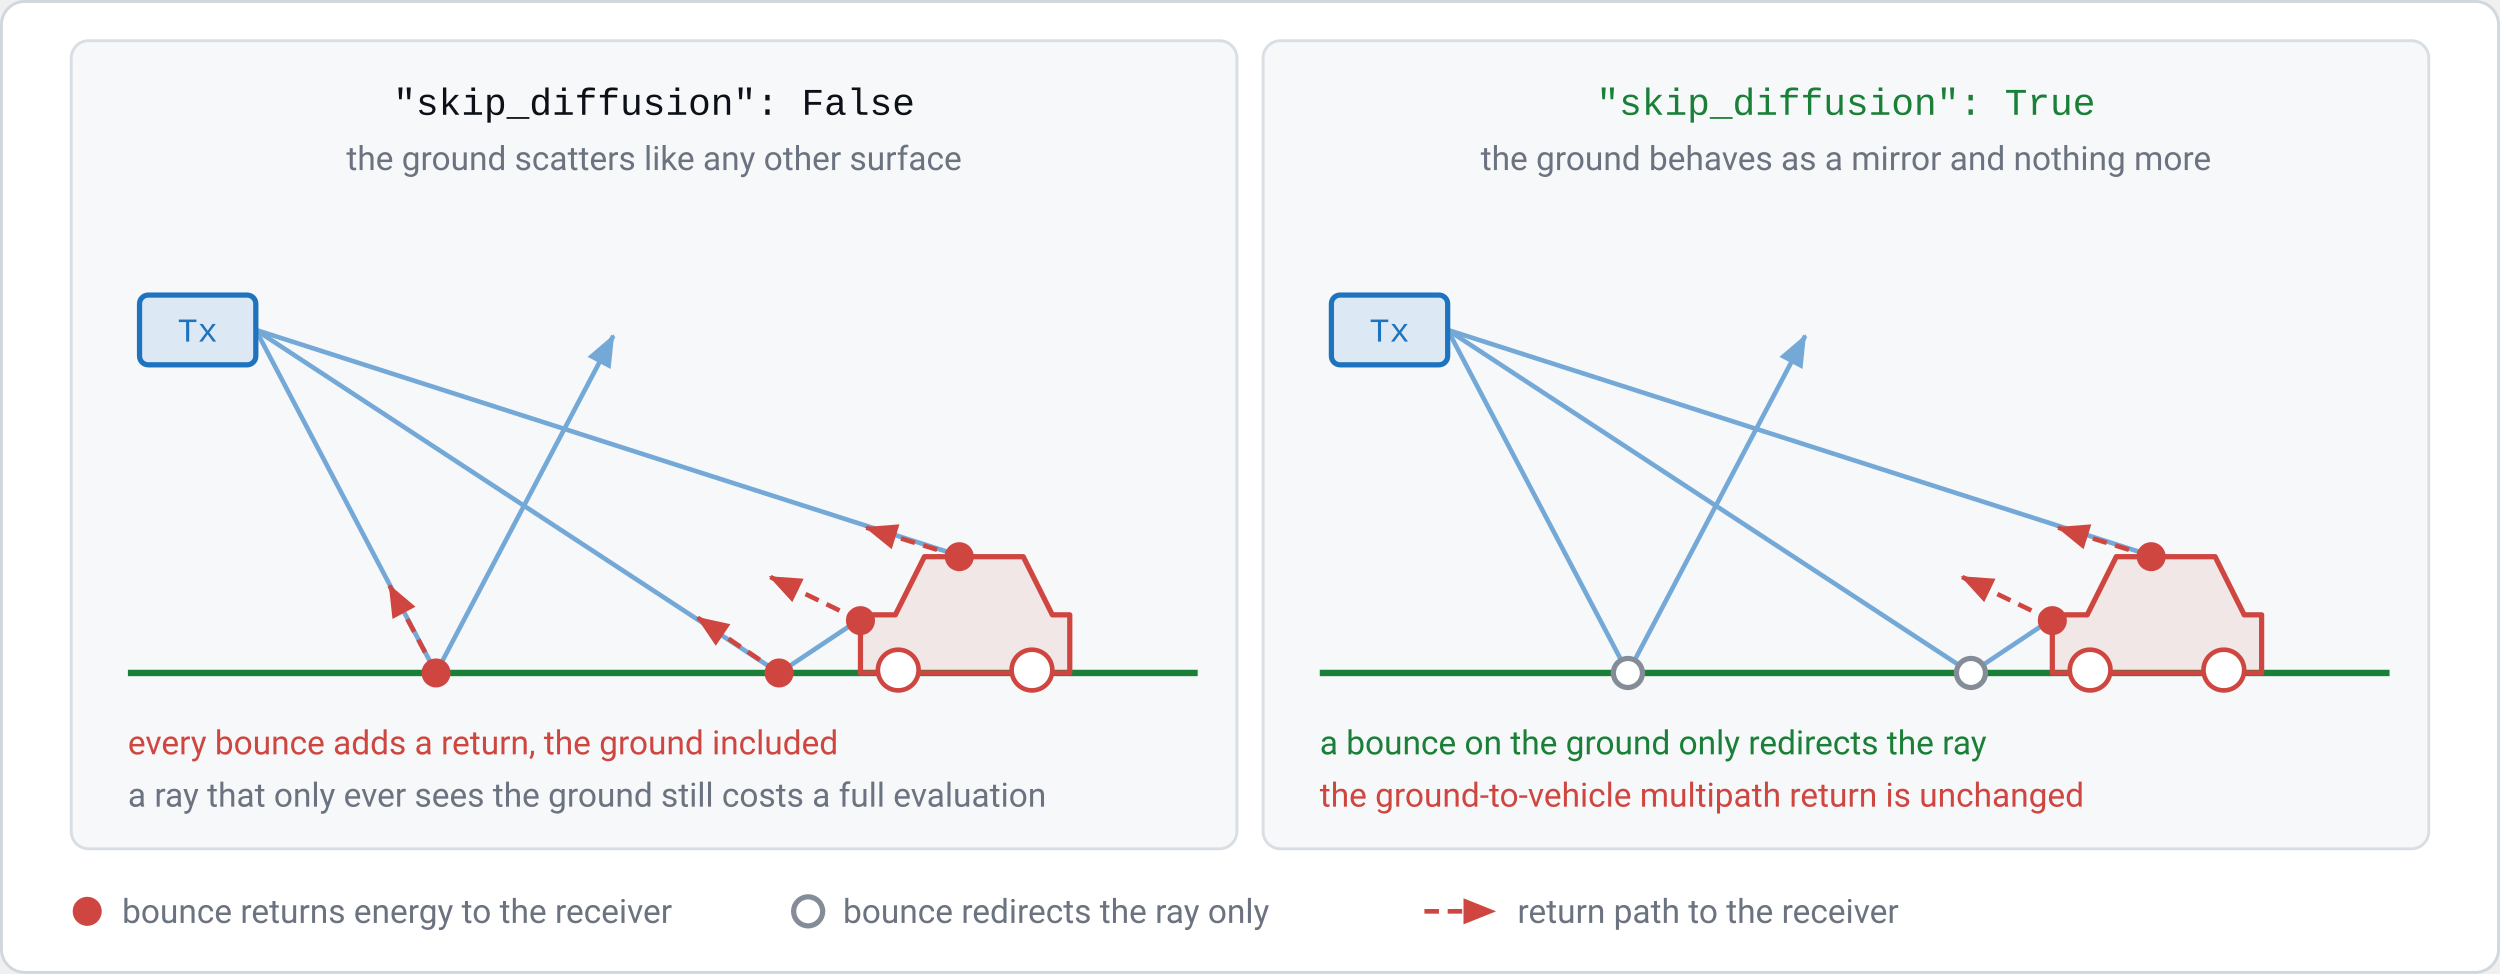
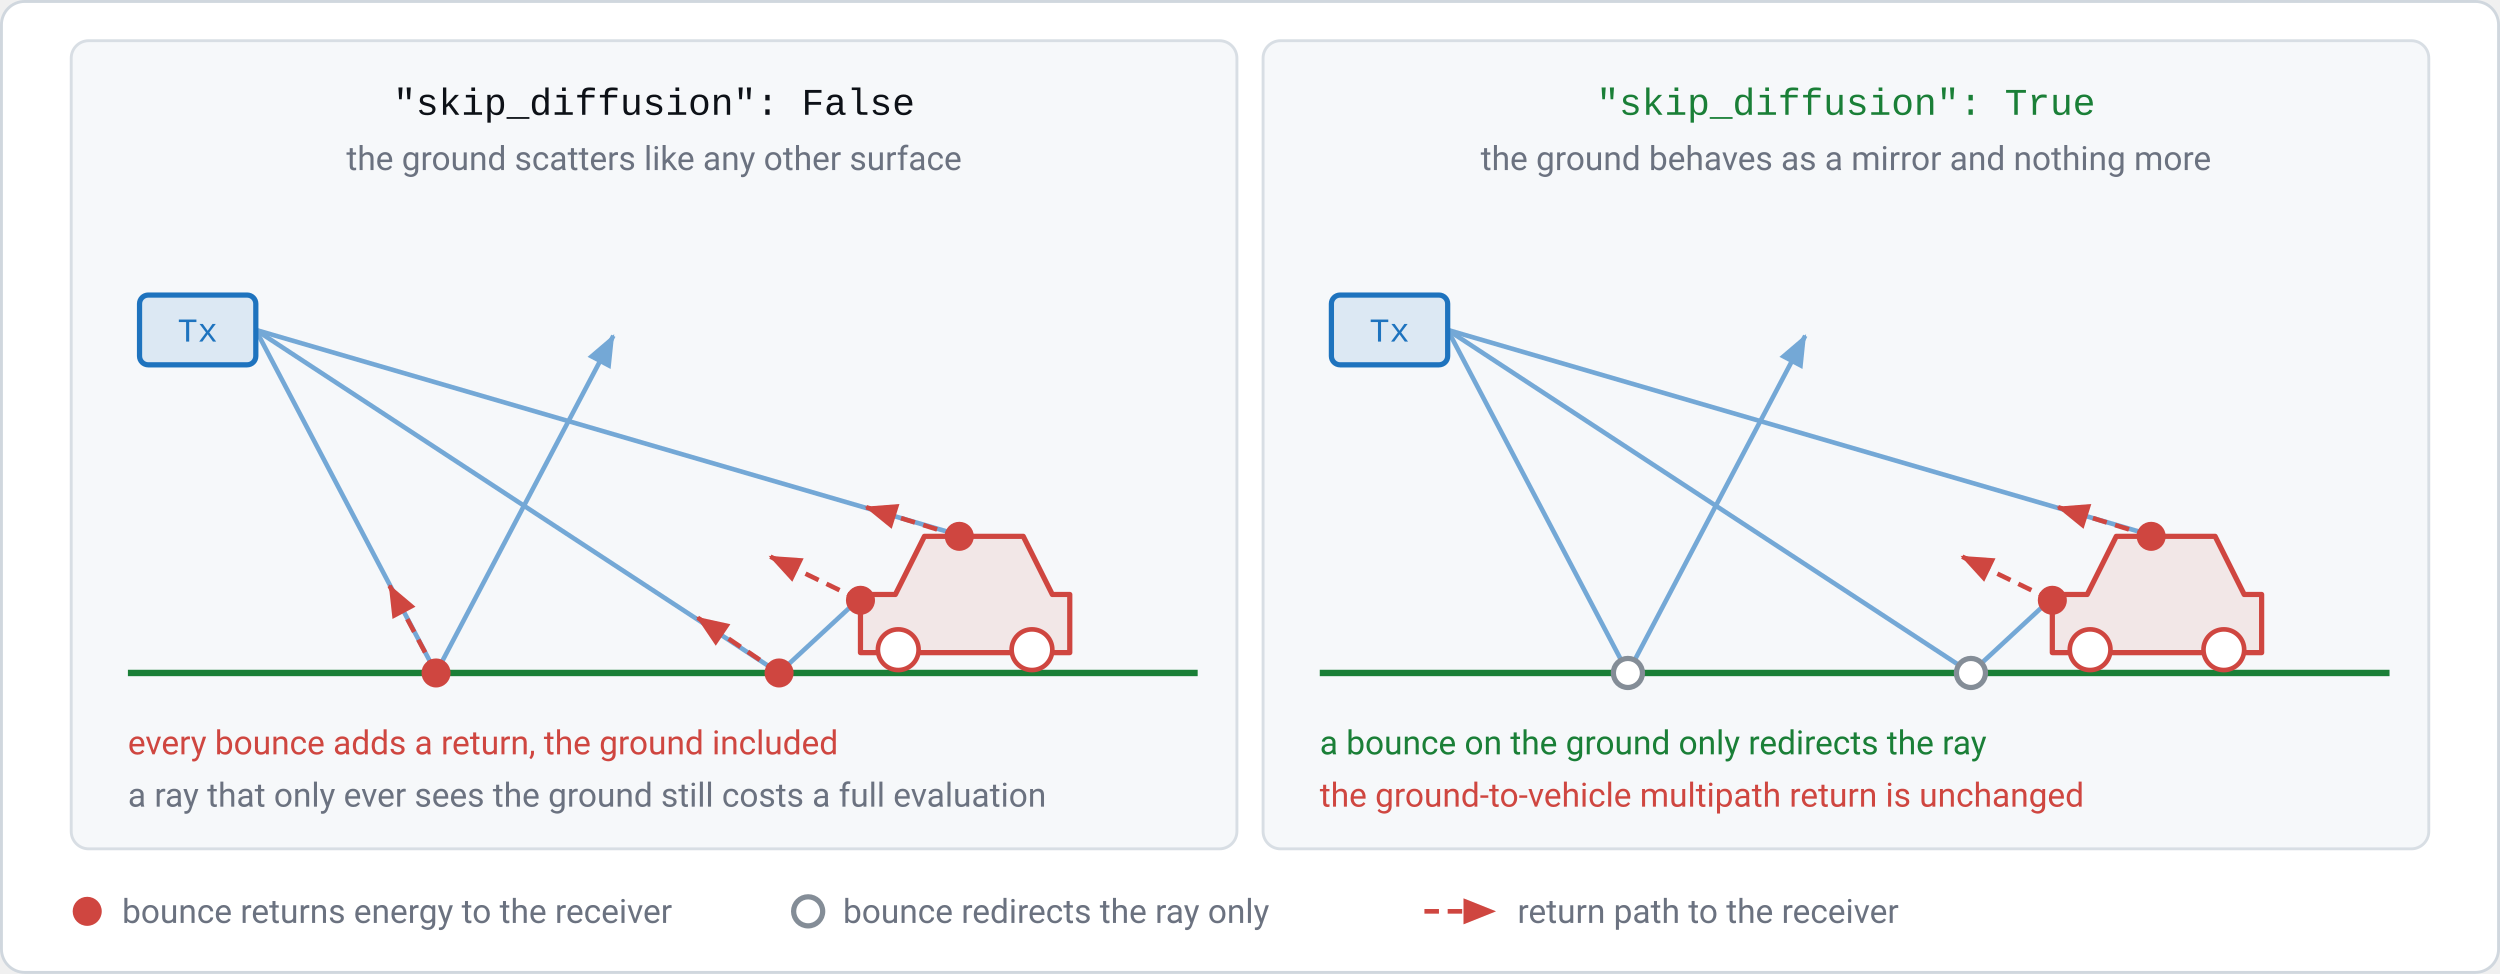
<svg xmlns="http://www.w3.org/2000/svg" viewBox="0 0 860 335" width="860" height="335" role="img" aria-label="Which bounces send energy back to the receiver, with and without skip_diffusion">
  <style>
    .bg    { fill:#ffffff; stroke:#d0d7de; stroke-width:1 }
    .panel { fill:#f6f8fa; stroke:#d8dee4; stroke-width:1 }
    .ttl   { font:600 17px 'IBM Plex Sans','Segoe UI',Roboto,Helvetica,Arial,sans-serif; fill:#0d1117 }
    .sub   { font:13px 'IBM Plex Sans','Segoe UI',Roboto,Helvetica,Arial,sans-serif; fill:#6b7280 }
    .lbl   { font:11.5px 'IBM Plex Sans','Segoe UI',Roboto,Helvetica,Arial,sans-serif; fill:#6b7280 }
    .cap   { font:12px 'IBM Plex Sans','Segoe UI',Roboto,Helvetica,Arial,sans-serif; fill:#6b7280 }
    .code  { font:13px 'IBM Plex Mono',Consolas,'Courier New',monospace }
    .mono  { font:11.5px 'IBM Plex Mono',Consolas,'Courier New',monospace }
    .env   { fill:#1a7f37 }
    .ray   { fill:#1e73be }
    .tgt   { fill:#cf4640 }
    .ink   { fill:#0d1117 }
  </style>
  <defs>
    <marker id="sArr" markerWidth="8" markerHeight="7" refX="6.6" refY="2.8" orient="auto">
      <path d="M0,0 L7,2.8 L0,5.6 z" fill="#1e73be" />
    </marker>
    <marker id="sRet" markerWidth="8" markerHeight="7" refX="6.6" refY="2.8" orient="auto">
      <path d="M0,0 L7,2.8 L0,5.6 z" fill="#cf4640" />
    </marker>
  </defs>
  <rect class="bg" x="0.5" y="0.5" width="859" height="334" rx="8" />
  <g id="fig" transform="translate(0,-58.5)">
    <rect class="panel" x="24.5" y="72.5" width="401" height="278" rx="6" />
    <text class="code ink" x="225" y="98" text-anchor="middle">"skip_diffusion": False</text>
    <text class="lbl" x="225" y="117" text-anchor="middle">the ground scatters like any other surface</text>
    <line x1="44" y1="290" x2="412" y2="290" stroke="#1a7f37" stroke-width="2.2" />
-     <path d="M296,290 L296,270 L308,270 L318,250 L352,250 L362,270 L368,270 L368,290 Z" fill="#cf4640" fill-opacity="0.10" stroke="#cf4640" stroke-width="1.8" stroke-linejoin="round" />
-     <circle cx="309" cy="289" r="7" fill="#ffffff" stroke="#cf4640" stroke-width="1.6" />
-     <circle cx="355" cy="289" r="7" fill="#ffffff" stroke="#cf4640" stroke-width="1.6" />
+     <path d="M296,283 L296,263 L308,263 L318,243 L352,243 L362,263 L368,263 L368,283 Z" fill="#cf4640" fill-opacity="0.10" stroke="#cf4640" stroke-width="1.8" stroke-linejoin="round" />
+     <circle cx="309" cy="282" r="7" fill="#ffffff" stroke="#cf4640" stroke-width="1.6" />
+     <circle cx="355" cy="282" r="7" fill="#ffffff" stroke="#cf4640" stroke-width="1.6" />
    <rect x="48" y="160" width="40" height="24" rx="3" fill="#1e73be" fill-opacity="0.12" stroke="#1e73be" stroke-width="1.8" />
    <text class="mono ray" x="68" y="176" text-anchor="middle">Tx</text>
    <g fill="none" stroke="#1e73be" stroke-width="1.6" opacity="0.6">
      <polyline points="88,172 150,290 211,174" marker-end="url(#sArr)" />
-       <line x1="88" y1="172" x2="328" y2="249" />
-       <polyline points="88,172 268,290 295,272" />
+       <line x1="88" y1="172" x2="328" y2="242" />
+       <polyline points="88,172 268,290 295,265" />
    </g>
    <g fill="none" stroke="#cf4640" stroke-width="1.6" stroke-dasharray="5 3">
      <line x1="150" y1="290" x2="134" y2="260" marker-end="url(#sRet)" />
      <line x1="268" y1="290" x2="240" y2="271" marker-end="url(#sRet)" />
-       <line x1="296" y1="272" x2="265" y2="257" marker-end="url(#sRet)" />
-       <line x1="330" y1="250" x2="298" y2="240" marker-end="url(#sRet)" />
+       <line x1="296" y1="265" x2="265" y2="250" marker-end="url(#sRet)" />
+       <line x1="330" y1="243" x2="298" y2="233" marker-end="url(#sRet)" />
    </g>
    <g fill="#cf4640">
      <circle cx="150" cy="290" r="5" />
-       <circle cx="330" cy="250" r="5" />
+       <circle cx="330" cy="243" r="5" />
      <circle cx="268" cy="290" r="5" />
-       <circle cx="296" cy="272" r="5" />
+       <circle cx="296" cy="265" r="5" />
    </g>
    <text class="lbl tgt" x="44" y="318">every bounce adds a return, the ground included</text>
    <text class="lbl" x="44" y="336">a ray that only ever sees the ground still costs a full evaluation</text>
    <rect class="panel" x="434.5" y="72.5" width="401" height="278" rx="6" />
    <text class="code env" x="635" y="98" text-anchor="middle">"skip_diffusion": True</text>
    <text class="lbl" x="635" y="117" text-anchor="middle">the ground behaves as a mirror and nothing more</text>
    <line x1="454" y1="290" x2="822" y2="290" stroke="#1a7f37" stroke-width="2.2" />
-     <path d="M706,290 L706,270 L718,270 L728,250 L762,250 L772,270 L778,270 L778,290 Z" fill="#cf4640" fill-opacity="0.10" stroke="#cf4640" stroke-width="1.8" stroke-linejoin="round" />
-     <circle cx="719" cy="289" r="7" fill="#ffffff" stroke="#cf4640" stroke-width="1.6" />
-     <circle cx="765" cy="289" r="7" fill="#ffffff" stroke="#cf4640" stroke-width="1.6" />
+     <path d="M706,283 L706,263 L718,263 L728,243 L762,243 L772,263 L778,263 L778,283 Z" fill="#cf4640" fill-opacity="0.10" stroke="#cf4640" stroke-width="1.8" stroke-linejoin="round" />
+     <circle cx="719" cy="282" r="7" fill="#ffffff" stroke="#cf4640" stroke-width="1.6" />
+     <circle cx="765" cy="282" r="7" fill="#ffffff" stroke="#cf4640" stroke-width="1.6" />
    <rect x="458" y="160" width="40" height="24" rx="3" fill="#1e73be" fill-opacity="0.12" stroke="#1e73be" stroke-width="1.8" />
    <text class="mono ray" x="478" y="176" text-anchor="middle">Tx</text>
    <g fill="none" stroke="#1e73be" stroke-width="1.6" opacity="0.6">
      <polyline points="498,172 560,290 621,174" marker-end="url(#sArr)" />
-       <line x1="498" y1="172" x2="738" y2="249" />
-       <polyline points="498,172 678,290 705,272" />
+       <line x1="498" y1="172" x2="738" y2="242" />
+       <polyline points="498,172 678,290 705,265" />
    </g>
    <g fill="none" stroke="#cf4640" stroke-width="1.6" stroke-dasharray="5 3">
-       <line x1="706" y1="272" x2="675" y2="257" marker-end="url(#sRet)" />
-       <line x1="740" y1="250" x2="708" y2="240" marker-end="url(#sRet)" />
+       <line x1="706" y1="265" x2="675" y2="250" marker-end="url(#sRet)" />
+       <line x1="740" y1="243" x2="708" y2="233" marker-end="url(#sRet)" />
    </g>
    <g fill="#ffffff" stroke="#848d97" stroke-width="1.8">
      <circle cx="560" cy="290" r="5" />
      <circle cx="678" cy="290" r="5" />
    </g>
    <g fill="#cf4640">
-       <circle cx="740" cy="250" r="5" />
-       <circle cx="706" cy="272" r="5" />
+       <circle cx="740" cy="243" r="5" />
+       <circle cx="706" cy="265" r="5" />
    </g>
    <text class="lbl env" x="454" y="318">a bounce on the ground only redirects the ray</text>
    <text class="lbl tgt" x="454" y="336">the ground-to-vehicle multipath return is unchanged</text>
    <circle cx="30" cy="372" r="5" fill="#cf4640" />
    <text class="lbl" x="42" y="376">bounce returns energy to the receiver</text>
    <circle cx="278" cy="372" r="5" fill="#ffffff" stroke="#848d97" stroke-width="1.8" />
    <text class="lbl" x="290" y="376">bounce redirects the ray only</text>
    <line x1="490" y1="372" x2="514" y2="372" stroke="#cf4640" stroke-width="1.6" stroke-dasharray="5 3" marker-end="url(#sRet)" />
    <text class="lbl" x="522" y="376">return path to the receiver</text>
  </g>
</svg>
